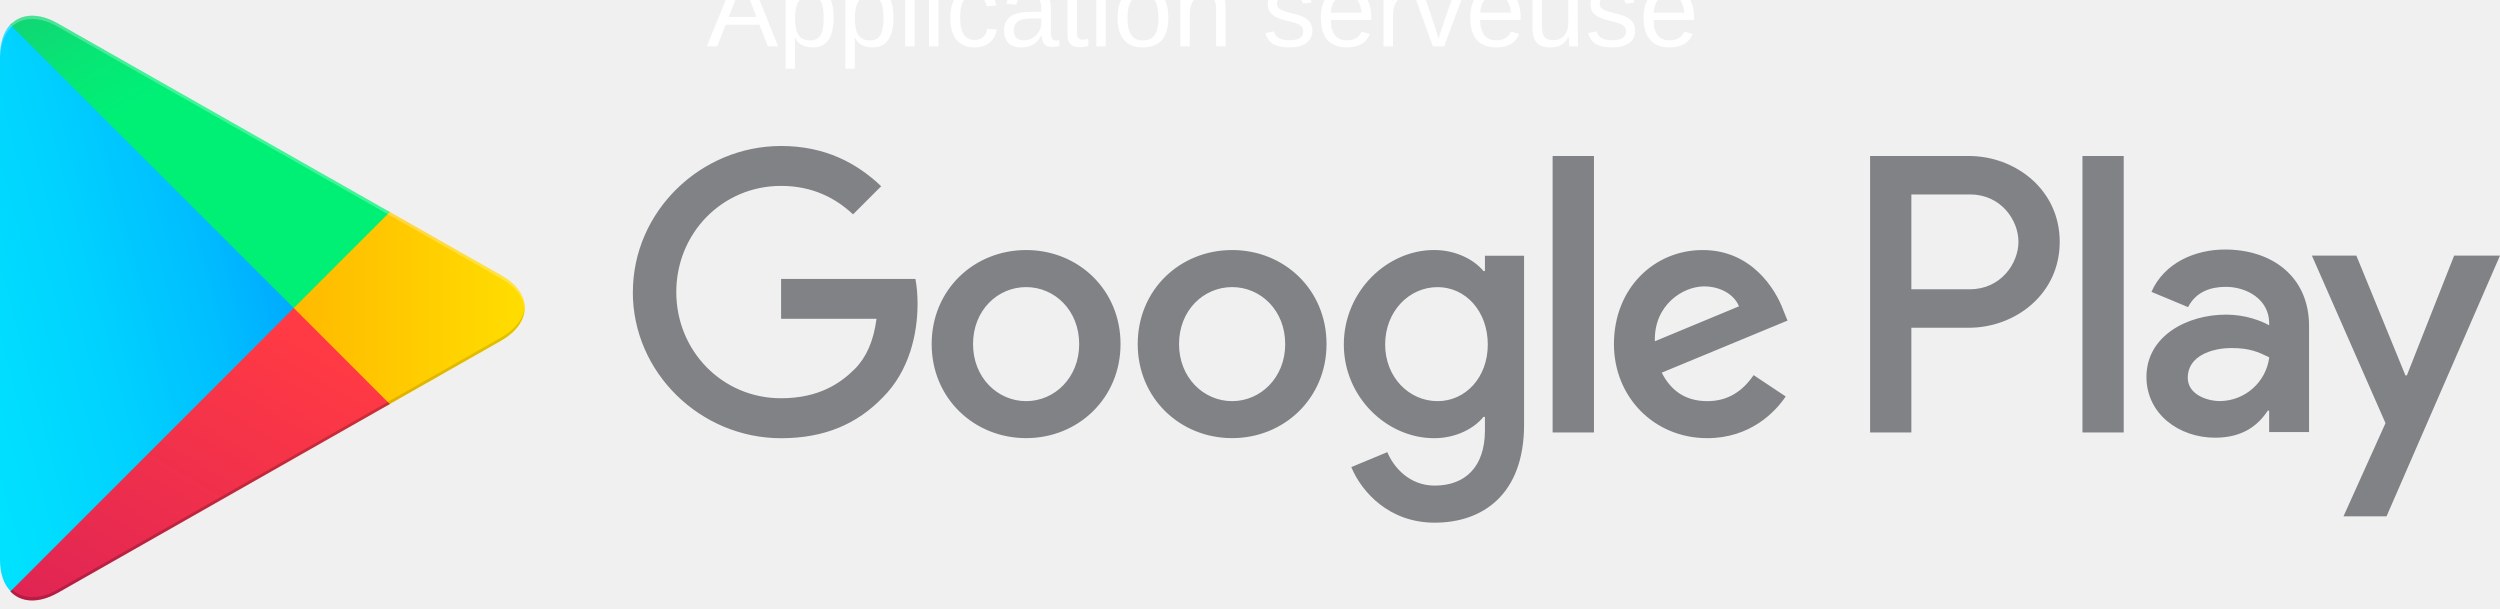
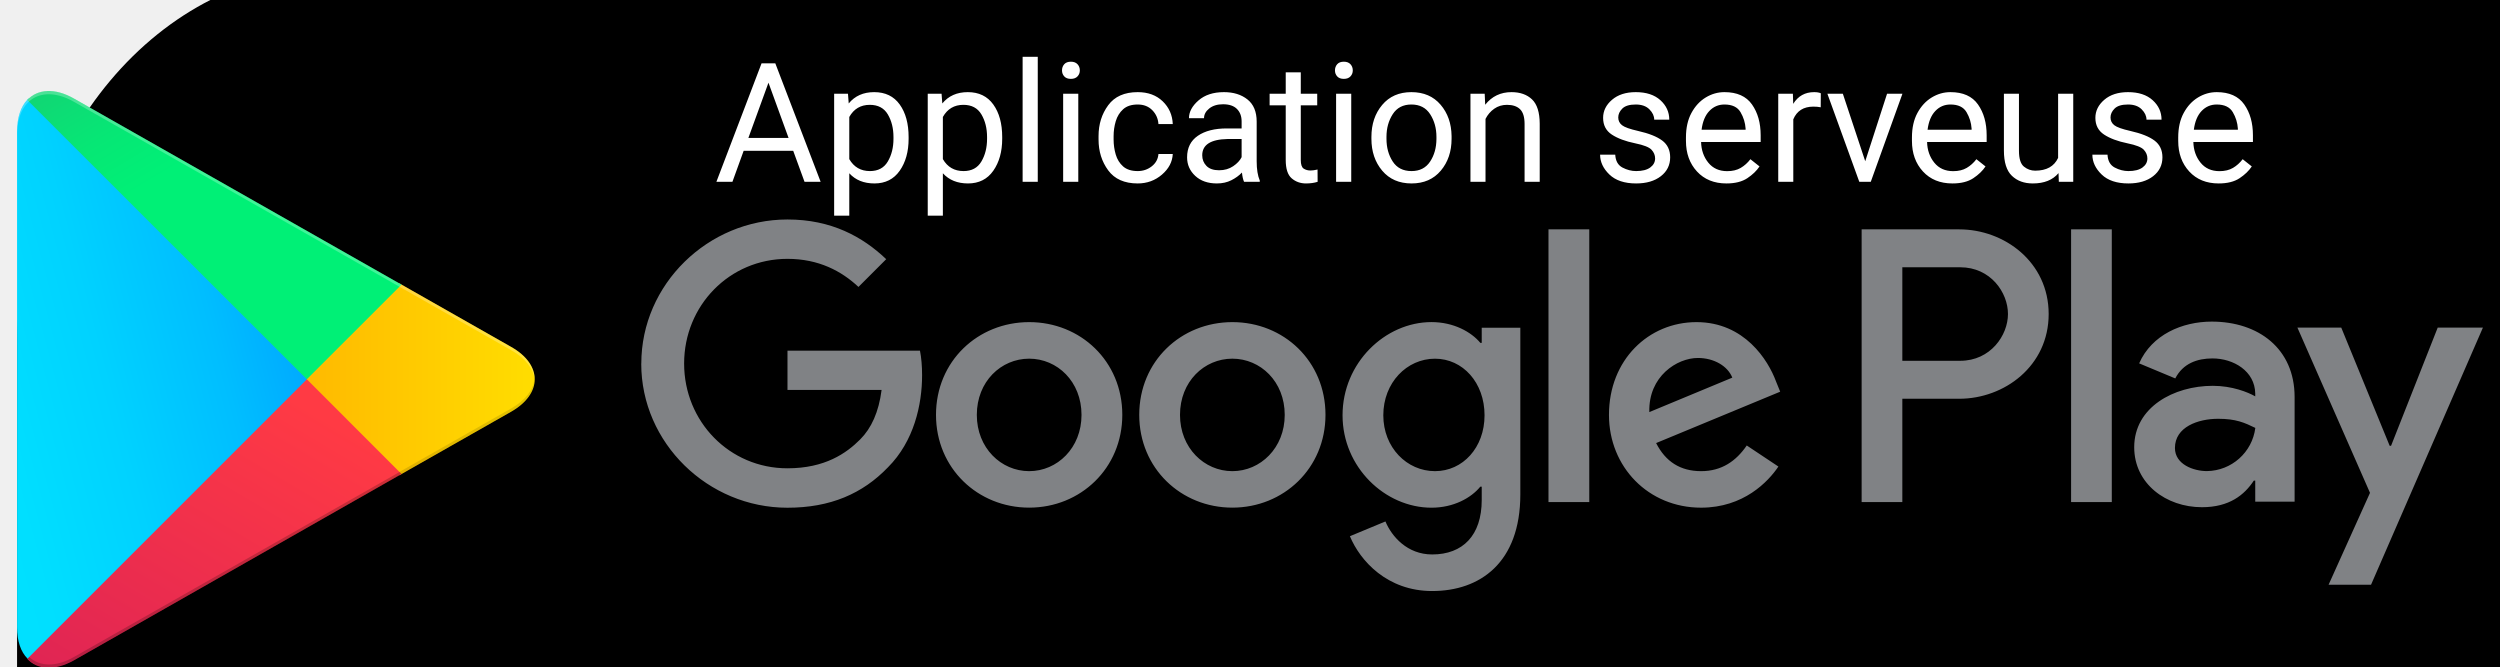
- <svg xmlns="http://www.w3.org/2000/svg" viewBox="0 -34.1 8137.4 1948.7" width="2500" height="609">
+ <svg xmlns="http://www.w3.org/2000/svg" viewBox="0 -300 8137.4 2200" width="3000" height="800">
+   <rect x="0" y="-400" width="18137.4" height="25200" rx="1050" ry="1250" fill="black" />
  <linearGradient id="a" gradientTransform="matrix(11.64 0 0 -22.55 -32777 34043.164)" gradientUnits="userSpaceOnUse" x1="2891.046" x2="2784.353" y1="1504.53" y2="1449.456">
    <stop offset="0" stop-color="#00a0ff" />
    <stop offset=".007" stop-color="#00a1ff" />
    <stop offset=".26" stop-color="#00beff" />
    <stop offset=".512" stop-color="#00d2ff" />
    <stop offset=".76" stop-color="#00dfff" />
    <stop offset="1" stop-color="#00e3ff" />
  </linearGradient>
  <linearGradient id="b" gradientTransform="matrix(9.145 0 0 -7.7 -25077.303 11907.105)" gradientUnits="userSpaceOnUse" x1="2935.234" x2="2739.434" y1="1422.774" y2="1422.774">
    <stop offset="0" stop-color="#ffe000" />
    <stop offset=".409" stop-color="#ffbd00" />
    <stop offset=".775" stop-color="orange" />
    <stop offset="1" stop-color="#ff9c00" />
  </linearGradient>
  <linearGradient id="c" gradientTransform="matrix(15.02 0 0 -11.5775 -43191.684 17692.938)" gradientUnits="userSpaceOnUse" x1="2948.769" x2="2836.642" y1="1431.331" y2="1285.867">
    <stop offset="0" stop-color="#ff3a44" />
    <stop offset="1" stop-color="#c31162" />
  </linearGradient>
  <linearGradient id="d" gradientTransform="matrix(15.02 0 0 -11.5715 -43191.684 17672.39)" gradientUnits="userSpaceOnUse" x1="2862.393" x2="2912.461" y1="1571.747" y2="1506.756">
    <stop offset="0" stop-color="#32a071" />
    <stop offset=".069" stop-color="#2da771" />
    <stop offset=".476" stop-color="#15cf74" />
    <stop offset=".801" stop-color="#06e775" />
    <stop offset="1" stop-color="#00f076" />
  </linearGradient>
  <g clip-rule="evenodd" fill-rule="evenodd">
    <path d="M33.7 29.2C12.3 52.2 0 87.6 0 133.6v1636.2c0 46 12.3 81.4 34.5 103.6l5.8 4.9 916.8-916.8v-20.6L39.5 24.3l-5.8 4.9z" fill="url(#a)" />
    <path d="M1262.1 1268.3L956.3 962.4V941l305.9-305.9 6.6 4.1 361.8 205.6c103.6 58.4 103.6 154.6 0 213.8l-361.8 205.6c-.1 0-6.7 4.1-6.7 4.1z" fill="url(#b)" />
    <path d="M1268.7 1264.2L956.3 951.7 33.7 1874.3c33.7 36.2 90.4 40.3 153.8 4.9z" fill="url(#c)" />
    <path d="M1268.7 639.3L187.5 25.1C124.2-11.1 67.4-6.2 33.7 30l922.5 921.7z" fill="url(#d)" />
    <path d="M1262.1 1257.6L188.3 1867.7c-60 34.5-113.5 32.1-148 .8l-5.8 5.8 5.8 4.9c34.5 31.2 88 33.7 148-.8l1081.2-614.2-7.4-6.6z" opacity=".2" />
    <path d="M1630.5 1047.9l-369.2 209.7 6.6 6.6 361.8-205.6c51.8-29.6 77.3-68.2 77.3-106.9-3.3 35.4-29.6 69.1-76.5 96.2z" opacity=".12" />
    <path d="M187.5 35.8l1443 819.8c46.9 26.3 73.2 60.8 77.3 96.2 0-38.6-25.5-77.3-77.3-106.9L187.5 25.1C83.9-34.1 0 15.2 0 133.6v10.7C0 25.9 83.9-22.6 187.5 35.8z" fill="#fff" opacity=".25" />
    <g fill="#808285">
      <path d="M2060 899.8c0-262.1 220.3-475.5 482.4-475.5 144.9 0 248 56.9 325.8 131l-91.6 91.6c-55.6-52.2-131-92.7-234.3-92.7-191.4 0-341 154.1-341 345.5s149.6 345.7 340.9 345.7c124.1 0 194.7-49.8 240-95.2 37.1-37.1 61.4-90.4 70.8-163.5h-310.6V857.1h437.2c4.6 23.2 7 51 7 81.1 0 97.3-26.7 218-112.6 303.9-83.6 87-190.2 133.4-331.7 133.4-262.2 0-482.5-213.2-482.5-475.5zM3340 763c-169.3 0-307.5 128.8-307.5 306.1 0 176.4 138.1 306.1 307.5 306.1s307.3-129.9 307.3-306.2c0-177.3-138-306.1-307.3-306zm0 491.8c-92.7 0-172.8-76.5-172.8-185.6 0-110.2 80-185.6 172.8-185.6 92.7 0 172.7 75.3 172.7 185.6 0 109-79.9 185.6-172.7 185.6zM4010.5 763c-169.3 0-307.3 128.8-307.3 306.1 0 176.4 138 306.1 307.3 306.1s307.3-129.9 307.3-306.2c0-177.3-137.9-306.1-307.3-306zm0 491.8c-92.7 0-172.8-76.5-172.8-185.6 0-110.2 80-185.6 172.8-185.6 92.7 0 172.8 75.3 172.8 185.6 0 109-80.1 185.6-172.8 185.6zm822.9-473.2v49.8h-4.6c-30.1-36.1-88.1-68.5-161.1-68.5-153.1 0-293.6 134.6-293.6 307.5 0 171.5 140.4 305 293.6 305 73 0 131-32.4 161.1-69.5h4.6v44c0 117.1-62.6 179.8-163.5 179.8-82.4 0-133.4-59.2-154.3-108.9l-117.2 48.7c33.6 81.1 123 180.9 271.4 180.9 157.6 0 291-92.9 291-319V781.5zm-154.2 473.2c-92.7 0-170.6-77.8-170.6-184.4 0-107.8 77.8-186.7 170.6-186.7 91.6 0 163.5 78.8 163.5 186.7.1 106.6-71.8 184.4-163.5 184.4zm374.5-798h134.6v900h-134.6zm503.5 798c-68.4 0-117.2-31.4-148.3-92.7l409.4-169.5-14.1-34.8C5778.8 889.5 5701 763 5542.1 763c-157.7 0-288.8 124.1-288.8 306.2 0 171.5 129.9 306.1 303.9 306.1 140.4 0 221.6-85.7 255.2-135.7l-104.4-69.5c-34.9 51.1-82.5 84.8-150.8 84.7zm-10.5-373.5c53.3 0 98.5 26.7 113.6 64.9l-273.8 113.7c-3.4-118.3 91.7-178.6 160.2-178.6zM6408.9 456.8h-321.8v900h134.3v-340.9H6409c148.9 0 295.3-107.8 295.3-279.6 0-171.5-146.3-279.4-295.1-279.4zm3.5 433.8h-191V582h191c100.4 0 157.6 83.3 157.6 154.3 0 69.8-57.2 154.3-157.6 154.3zm500.2 466.2v-900h-134.3v900zm603.3-1.6v-345c0-159.8-119.4-248.9-273.5-248.9-97.1 0-197.8 42.9-239.5 137.8l119.2 49.7c25.5-49.7 72.9-66 122.8-66 69.4 0 140 41.7 141.1 115.9v9.3c-24.3-13.9-76.3-34.8-140.1-34.8-128.5 0-259.3 70.6-259.3 202.6 0 120.5 105.4 198 223.5 198 90.4 0 140.1-40.5 171.3-87.9h4.6v69.5h129.8zm-289.5-100.6c-44 0-105.4-22-105.4-76.3 0-69.5 76.5-96.3 142.5-96.3 59.1 0 86.8 12.7 122.8 30.1-10.3 80.8-78.6 141.5-159.9 142.5zM7988.2 781l-154 390.1h-4.6L7669.8 781h-144.7l239.6 545.4-136.7 303.3h140.1L8137.4 781z" />
    </g>
-     <text x="2300" y="100" font-family="Arial" font-size="350" fill="white">Application serveuse</text>
+     <text x="2300" y="300" font-family="Roboto" font-size="550" fill="white">Application serveuse</text>
  </g>
</svg>
